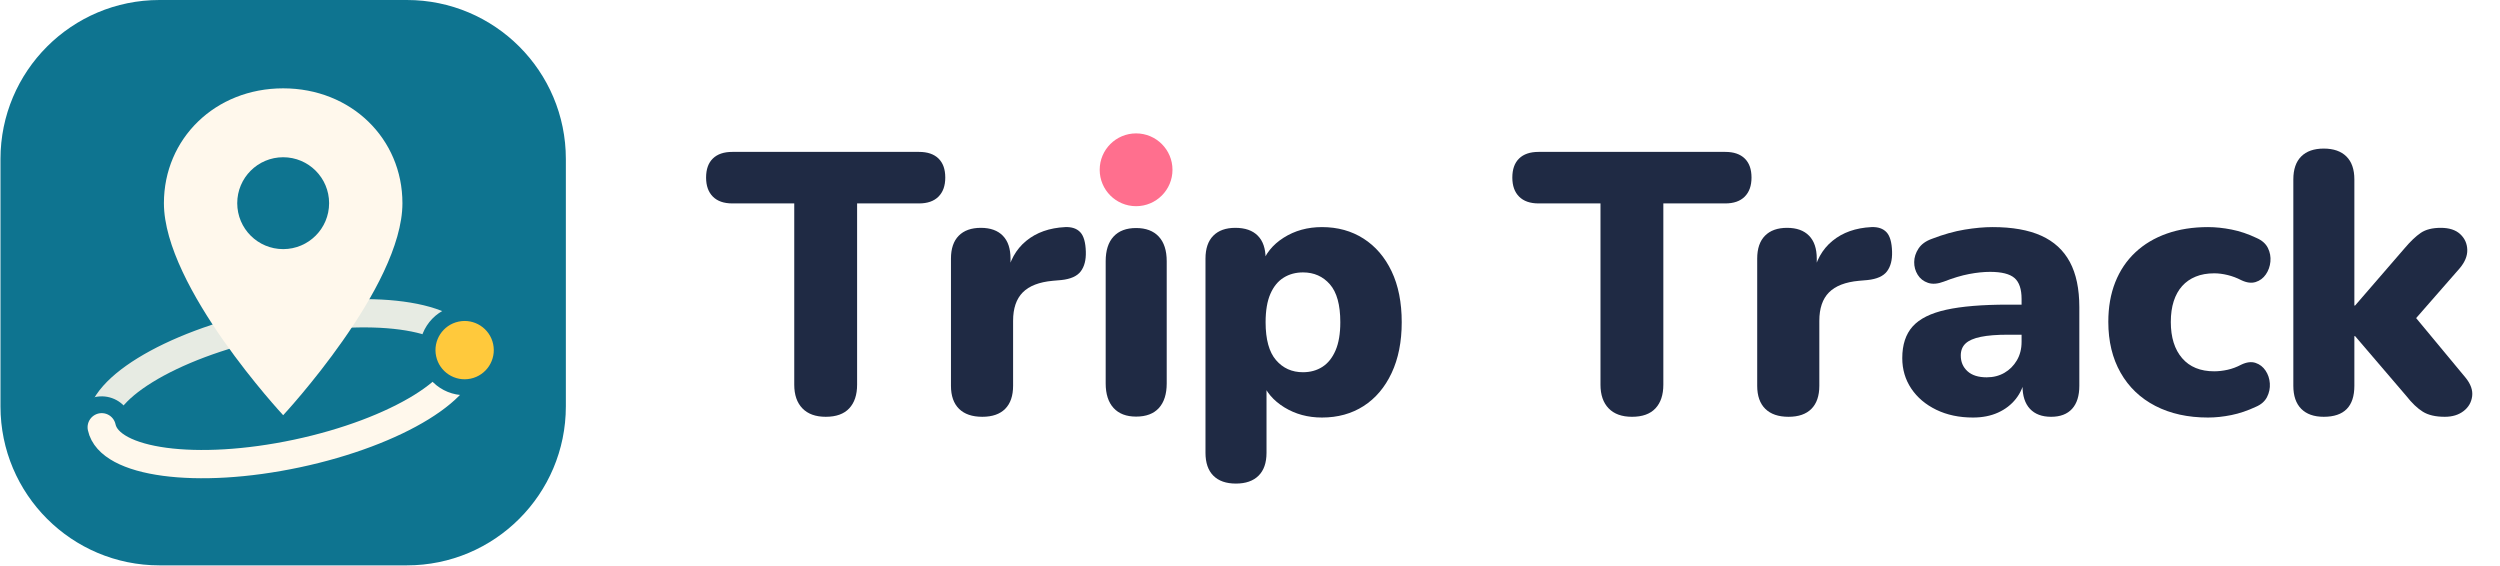
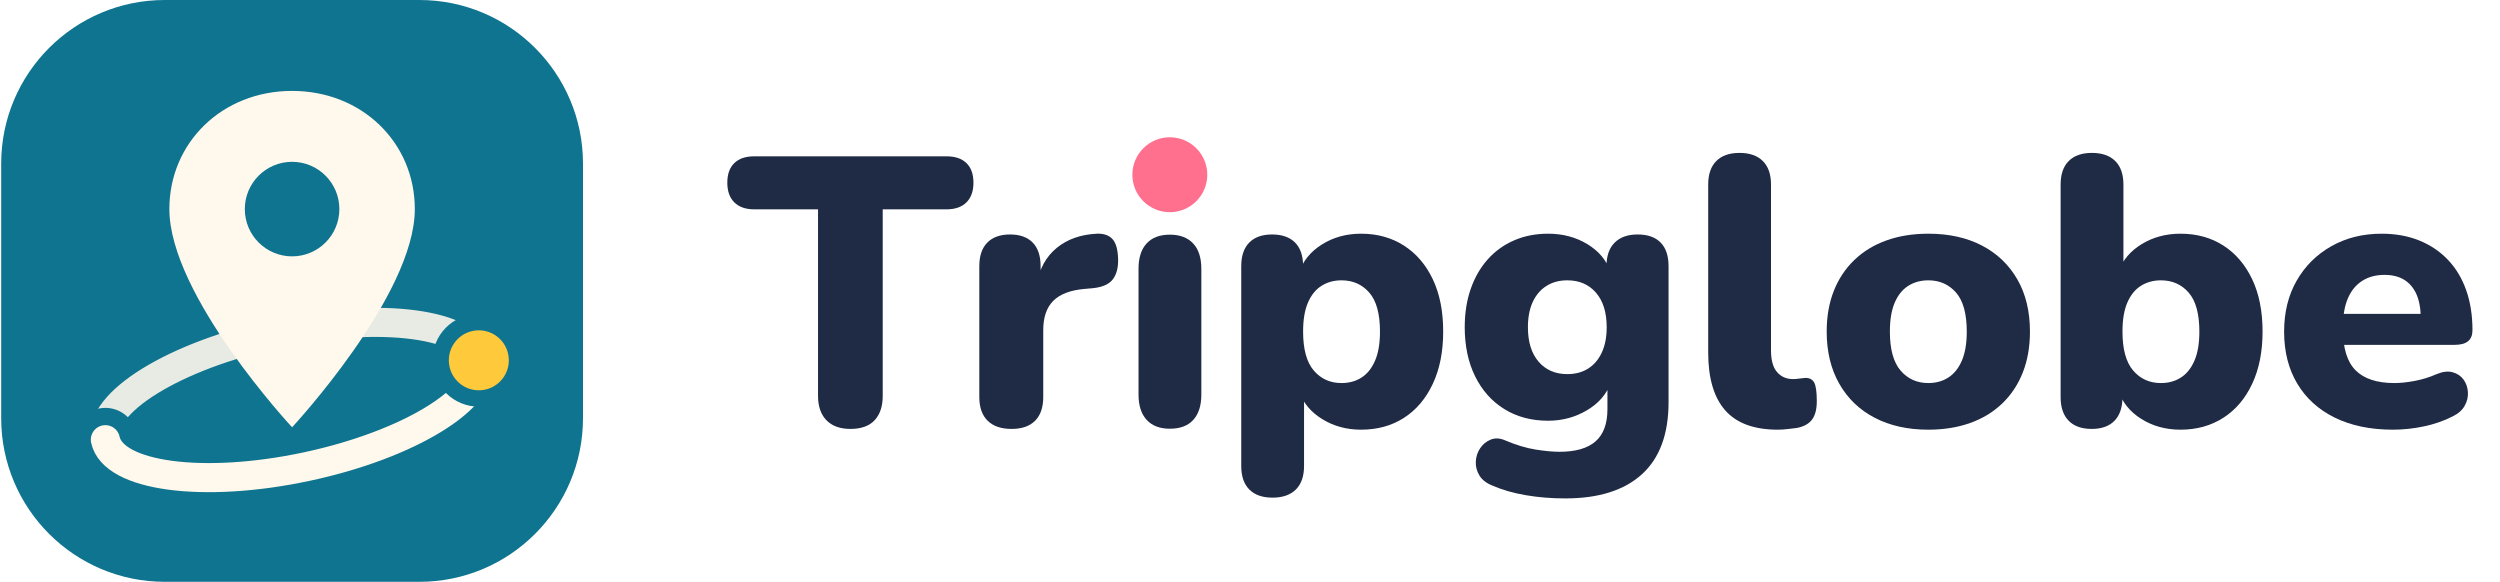
- <svg xmlns="http://www.w3.org/2000/svg" width="283" height="64" viewBox="0 0 282.89 64.00" role="img" aria-label="Trip Track">
+ <svg xmlns="http://www.w3.org/2000/svg" width="275" height="64" viewBox="0 0 274.74 64.00" role="img" aria-label="Tripglobe">
  <g transform="translate(0 0) scale(1.0)">
    <rect width="64" height="64" rx="18" fill="#0E7490" />
    <g transform="rotate(-12 32 44)">
      <path d="M11 44A21 7.5 0 0 1 53 44" fill="none" stroke="#FFF8EC" stroke-width="3.2" stroke-linecap="round" opacity=".9" />
    </g>
    <path d="M32 10C24.3 10 18.5 15.7 18.5 23c0 9.5 13.5 24 13.5 24s13.5-14.5 13.5-24C45.5 15.7 39.7 10 32 10z" fill="#FFF8EC" />
    <circle cx="32" cy="23" r="5.2" fill="#0E7490" />
    <g transform="rotate(-12 32 44)" fill="none" stroke-linecap="round">
      <path d="M11 44A21 7.5 0 0 0 53 44" stroke="#0E7490" stroke-width="7" />
      <path d="M11 44A21 7.5 0 0 0 53 44" stroke="#FFF8EC" stroke-width="3.2" />
      <circle cx="53" cy="44" r="4.2" fill="#FFC93C" stroke="#0E7490" stroke-width="1.8" />
    </g>
  </g>
  <path d="M93.422 47.181Q91.7 47.181 90.777 46.226Q89.854 45.271 89.854 43.549V23.028H82.844Q81.412 23.028 80.643 22.259Q79.874 21.49 79.874 20.101Q79.874 18.689 80.643 17.942Q81.412 17.195 82.844 17.195H103.98Q105.412 17.195 106.181 17.942Q106.95 18.689 106.95 20.101Q106.95 21.49 106.181 22.259Q105.412 23.028 103.98 23.028H96.969V43.549Q96.969 45.271 96.077 46.226Q95.186 47.181 93.422 47.181Z" fill="#1F2A44" />
  <path d="M111.142 47.181Q109.42 47.181 108.507 46.278Q107.594 45.375 107.594 43.673V29.277Q107.594 27.575 108.476 26.683Q109.358 25.791 110.976 25.791Q112.594 25.791 113.465 26.683Q114.337 27.575 114.337 29.277V31.223H113.917Q114.365 28.703 116.107 27.271Q117.849 25.839 120.526 25.707Q121.647 25.663 122.232 26.288Q122.817 26.913 122.861 28.485Q122.905 29.895 122.288 30.715Q121.671 31.536 120.078 31.702L119.114 31.786Q116.812 31.998 115.719 33.101Q114.627 34.205 114.627 36.319V43.673Q114.627 45.375 113.735 46.278Q112.844 47.181 111.142 47.181Z" fill="#1F2A44" />
  <path d="M128.552 47.159Q126.892 47.159 126 46.183Q125.108 45.207 125.108 43.403V29.569Q125.108 27.743 126 26.778Q126.892 25.813 128.552 25.813Q130.212 25.813 131.114 26.778Q132.017 27.743 132.017 29.569V43.403Q132.017 45.207 131.135 46.183Q130.254 47.159 128.552 47.159Z" fill="#1F2A44" />
  <circle cx="128.55" cy="19.22" r="4.12" fill="#FF6F8E" />
  <path d="M139.85 54.741Q138.19 54.741 137.298 53.849Q136.406 52.957 136.406 51.255V29.277Q136.406 27.575 137.288 26.683Q138.17 25.791 139.788 25.791Q141.448 25.791 142.329 26.683Q143.211 27.575 143.211 29.277V31.913L142.749 30.053Q143.359 28.111 145.252 26.909Q147.145 25.707 149.59 25.707Q152.258 25.707 154.295 27.009Q156.332 28.311 157.476 30.714Q158.62 33.117 158.62 36.475Q158.62 39.791 157.476 42.226Q156.332 44.661 154.306 45.963Q152.28 47.265 149.59 47.265Q147.207 47.265 145.335 46.114Q143.463 44.963 142.811 43.145H143.315V51.255Q143.315 52.957 142.412 53.849Q141.51 54.741 139.85 54.741ZM147.44 42.136Q148.694 42.136 149.64 41.529Q150.586 40.923 151.127 39.672Q151.668 38.421 151.668 36.475Q151.668 33.535 150.49 32.186Q149.312 30.836 147.44 30.836Q146.206 30.836 145.25 31.432Q144.293 32.027 143.752 33.268Q143.211 34.509 143.211 36.475Q143.211 39.393 144.39 40.764Q145.568 42.136 147.44 42.136Z" fill="#1F2A44" />
-   <path d="M184.688 47.181Q182.966 47.181 182.043 46.226Q181.12 45.271 181.12 43.549V23.028H174.11Q172.678 23.028 171.909 22.259Q171.14 21.49 171.14 20.101Q171.14 18.689 171.909 17.942Q172.678 17.195 174.11 17.195H195.246Q196.678 17.195 197.447 17.942Q198.216 18.689 198.216 20.101Q198.216 21.49 197.447 22.259Q196.678 23.028 195.246 23.028H188.235V43.549Q188.235 45.271 187.343 46.226Q186.452 47.181 184.688 47.181Z" fill="#1F2A44" />
-   <path d="M202.408 47.181Q200.686 47.181 199.773 46.278Q198.86 45.375 198.86 43.673V29.277Q198.86 27.575 199.742 26.683Q200.624 25.791 202.242 25.791Q203.86 25.791 204.731 26.683Q205.603 27.575 205.603 29.277V31.223H205.183Q205.631 28.703 207.373 27.271Q209.115 25.839 211.792 25.707Q212.913 25.663 213.498 26.288Q214.083 26.913 214.127 28.485Q214.171 29.895 213.554 30.715Q212.937 31.536 211.344 31.702L210.38 31.786Q208.078 31.998 206.985 33.101Q205.893 34.205 205.893 36.319V43.673Q205.893 45.375 205.001 46.278Q204.11 47.181 202.408 47.181Z" fill="#1F2A44" />
-   <path d="M223.288 47.265Q220.942 47.265 219.129 46.384Q217.316 45.503 216.299 43.983Q215.282 42.463 215.282 40.535Q215.282 38.267 216.458 36.954Q217.634 35.641 220.26 35.063Q222.886 34.485 227.238 34.485H229.498V37.889H227.24Q225.356 37.889 224.172 38.131Q222.988 38.373 222.447 38.882Q221.905 39.391 221.905 40.243Q221.905 41.329 222.662 42.021Q223.418 42.713 224.84 42.713Q225.966 42.713 226.847 42.202Q227.728 41.691 228.258 40.787Q228.788 39.883 228.788 38.693V33.843Q228.788 32.163 227.984 31.469Q227.18 30.775 225.216 30.775Q224.138 30.775 222.851 31.019Q221.564 31.263 219.99 31.877Q218.952 32.275 218.193 32.017Q217.434 31.759 217.028 31.104Q216.622 30.449 216.632 29.659Q216.642 28.869 217.118 28.14Q217.594 27.411 218.632 27.037Q220.604 26.279 222.339 25.993Q224.074 25.707 225.504 25.707Q228.848 25.707 231.011 26.681Q233.174 27.655 234.25 29.654Q235.325 31.653 235.325 34.773V43.673Q235.325 45.375 234.506 46.278Q233.686 47.181 232.13 47.181Q230.574 47.181 229.733 46.278Q228.892 45.375 228.892 43.673V42.357L229.168 42.777Q228.934 44.147 228.143 45.148Q227.352 46.149 226.12 46.707Q224.888 47.265 223.288 47.265Z" fill="#1F2A44" />
-   <path d="M249.892 47.265Q246.478 47.265 243.934 45.952Q241.39 44.639 239.998 42.193Q238.606 39.747 238.606 36.431Q238.606 33.933 239.391 31.95Q240.176 29.967 241.662 28.572Q243.148 27.177 245.232 26.442Q247.316 25.707 249.892 25.707Q251.158 25.707 252.565 25.985Q253.972 26.263 255.4 26.945Q256.312 27.345 256.672 28.073Q257.032 28.801 256.956 29.61Q256.88 30.419 256.441 31.06Q256.002 31.701 255.284 31.926Q254.566 32.151 253.652 31.713Q252.908 31.327 252.112 31.134Q251.316 30.94 250.594 30.94Q249.408 30.94 248.498 31.312Q247.587 31.683 246.962 32.382Q246.337 33.081 246.009 34.099Q245.681 35.117 245.681 36.453Q245.681 39.061 246.962 40.546Q248.243 42.032 250.594 42.032Q251.316 42.032 252.101 41.86Q252.886 41.687 253.652 41.281Q254.566 40.843 255.273 41.079Q255.98 41.315 256.408 41.956Q256.836 42.597 256.89 43.406Q256.944 44.215 256.573 44.943Q256.202 45.671 255.312 46.049Q253.906 46.709 252.532 46.987Q251.158 47.265 249.892 47.265Z" fill="#1F2A44" />
-   <path d="M262.994 47.181Q261.334 47.181 260.442 46.278Q259.55 45.375 259.55 43.673V20.305Q259.55 18.603 260.442 17.711Q261.334 16.819 262.994 16.819Q264.654 16.819 265.556 17.711Q266.459 18.603 266.459 20.305V34.583H266.543L272.154 28.095Q273.134 26.935 273.974 26.363Q274.814 25.791 276.246 25.791Q277.677 25.791 278.444 26.508Q279.211 27.225 279.241 28.273Q279.271 29.321 278.375 30.379L272.387 37.227V34.723L279.049 42.755Q279.925 43.833 279.792 44.862Q279.659 45.891 278.819 46.536Q277.979 47.181 276.694 47.181Q275.138 47.181 274.215 46.609Q273.292 46.037 272.332 44.813L266.543 38.049H266.459V43.673Q266.459 47.181 262.994 47.181Z" fill="#1F2A44" />
+   <path d="M172.06 54.825Q169.772 54.825 167.731 54.475Q165.69 54.125 164.148 53.463Q163.05 53.043 162.607 52.305Q162.164 51.567 162.209 50.758Q162.254 49.949 162.693 49.297Q163.132 48.645 163.85 48.357Q164.568 48.069 165.398 48.425Q167.246 49.21 168.795 49.453Q170.344 49.696 171.42 49.696Q174.074 49.696 175.381 48.55Q176.688 47.405 176.688 45.017V42.097H177.046Q176.396 43.959 174.451 45.12Q172.506 46.281 170.166 46.281Q167.414 46.281 165.346 45Q163.278 43.719 162.134 41.399Q160.99 39.079 160.99 35.993Q160.99 33.663 161.651 31.774Q162.312 29.885 163.519 28.531Q164.726 27.177 166.417 26.442Q168.108 25.707 170.166 25.707Q172.59 25.707 174.483 26.858Q176.376 28.009 176.984 29.849L176.584 31.399V29.277Q176.584 27.575 177.487 26.683Q178.39 25.791 180.008 25.791Q181.668 25.791 182.54 26.683Q183.411 27.575 183.411 29.277V44.227Q183.411 49.505 180.486 52.165Q177.56 54.825 172.06 54.825ZM172.274 41.152Q173.612 41.152 174.578 40.536Q175.544 39.919 176.075 38.762Q176.606 37.605 176.606 35.993Q176.606 33.555 175.428 32.196Q174.25 30.836 172.274 30.836Q170.956 30.836 169.98 31.453Q169.003 32.069 168.472 33.215Q167.941 34.361 167.941 35.993Q167.941 38.431 169.119 39.791Q170.298 41.152 172.274 41.152Z" fill="#1F2A44" />
+   <path d="M195.426 47.265Q191.52 47.265 189.646 45.14Q187.772 43.015 187.772 38.771V20.305Q187.772 18.603 188.664 17.711Q189.556 16.819 191.216 16.819Q192.876 16.819 193.778 17.711Q194.681 18.603 194.681 20.305V38.539Q194.681 40.171 195.35 40.936Q196.02 41.7 197.112 41.7Q197.428 41.7 197.742 41.649Q198.056 41.598 198.39 41.576Q199.098 41.532 199.408 42.041Q199.718 42.549 199.718 44.127Q199.718 45.477 199.178 46.175Q198.638 46.873 197.492 47.079Q197.132 47.121 196.54 47.193Q195.948 47.265 195.426 47.265Z" fill="#1F2A44" />
+   <path d="M211.986 47.265Q208.614 47.265 206.102 45.963Q203.59 44.661 202.198 42.226Q200.806 39.791 200.806 36.475Q200.806 33.977 201.591 31.994Q202.376 30.011 203.852 28.594Q205.328 27.177 207.39 26.442Q209.452 25.707 211.986 25.707Q215.378 25.707 217.88 27.009Q220.382 28.311 221.774 30.725Q223.165 33.139 223.165 36.475Q223.165 38.973 222.38 40.967Q221.596 42.961 220.12 44.378Q218.644 45.795 216.582 46.53Q214.52 47.265 211.986 47.265ZM211.986 42.136Q213.24 42.136 214.186 41.529Q215.132 40.923 215.673 39.672Q216.214 38.421 216.214 36.475Q216.214 33.535 215.036 32.186Q213.858 30.836 211.986 30.836Q210.752 30.836 209.796 31.432Q208.839 32.027 208.298 33.268Q207.757 34.509 207.757 36.475Q207.757 39.393 208.935 40.764Q210.114 42.136 211.986 42.136Z" fill="#1F2A44" />
+   <path d="M239.722 47.265Q237.277 47.265 235.384 46.063Q233.491 44.861 232.881 42.897L233.343 41.347V43.673Q233.343 45.375 232.471 46.278Q231.6 47.181 229.962 47.181Q228.302 47.181 227.42 46.278Q226.538 45.375 226.538 43.673V20.305Q226.538 18.603 227.43 17.711Q228.322 16.819 229.982 16.819Q231.642 16.819 232.544 17.711Q233.447 18.603 233.447 20.305V29.805H232.943Q233.595 27.987 235.467 26.847Q237.339 25.707 239.722 25.707Q242.412 25.707 244.438 27.009Q246.464 28.311 247.608 30.714Q248.752 33.117 248.752 36.475Q248.752 39.791 247.608 42.226Q246.464 44.661 244.427 45.963Q242.39 47.265 239.722 47.265ZM237.572 42.136Q238.826 42.136 239.772 41.529Q240.718 40.923 241.259 39.672Q241.8 38.421 241.8 36.475Q241.8 33.535 240.622 32.186Q239.444 30.836 237.572 30.836Q236.338 30.836 235.382 31.432Q234.425 32.027 233.884 33.268Q233.343 34.509 233.343 36.475Q233.343 39.393 234.522 40.764Q235.7 42.136 237.572 42.136Z" fill="#1F2A44" />
+   <path d="M263.098 47.265Q259.392 47.265 256.702 45.943Q254.012 44.621 252.567 42.197Q251.122 39.773 251.122 36.477Q251.122 33.285 252.505 30.871Q253.888 28.457 256.319 27.082Q258.75 25.707 261.852 25.707Q264.136 25.707 265.979 26.451Q267.822 27.195 269.141 28.579Q270.46 29.963 271.151 31.924Q271.842 33.885 271.842 36.319Q271.842 37.135 271.357 37.534Q270.872 37.933 269.886 37.933H256.863V34.529H266.806L266.154 35.079Q266.154 33.447 265.687 32.385Q265.22 31.323 264.339 30.78Q263.458 30.237 262.162 30.237Q260.738 30.237 259.709 30.896Q258.679 31.555 258.138 32.816Q257.597 34.077 257.597 35.915V36.249Q257.597 39.353 258.994 40.744Q260.392 42.136 263.262 42.136Q264.234 42.136 265.479 41.903Q266.724 41.67 267.842 41.177Q268.884 40.733 269.656 40.946Q270.428 41.159 270.857 41.749Q271.286 42.339 271.34 43.118Q271.394 43.897 270.989 44.627Q270.584 45.357 269.668 45.799Q268.218 46.543 266.497 46.904Q264.776 47.265 263.098 47.265Z" fill="#1F2A44" />
</svg>
